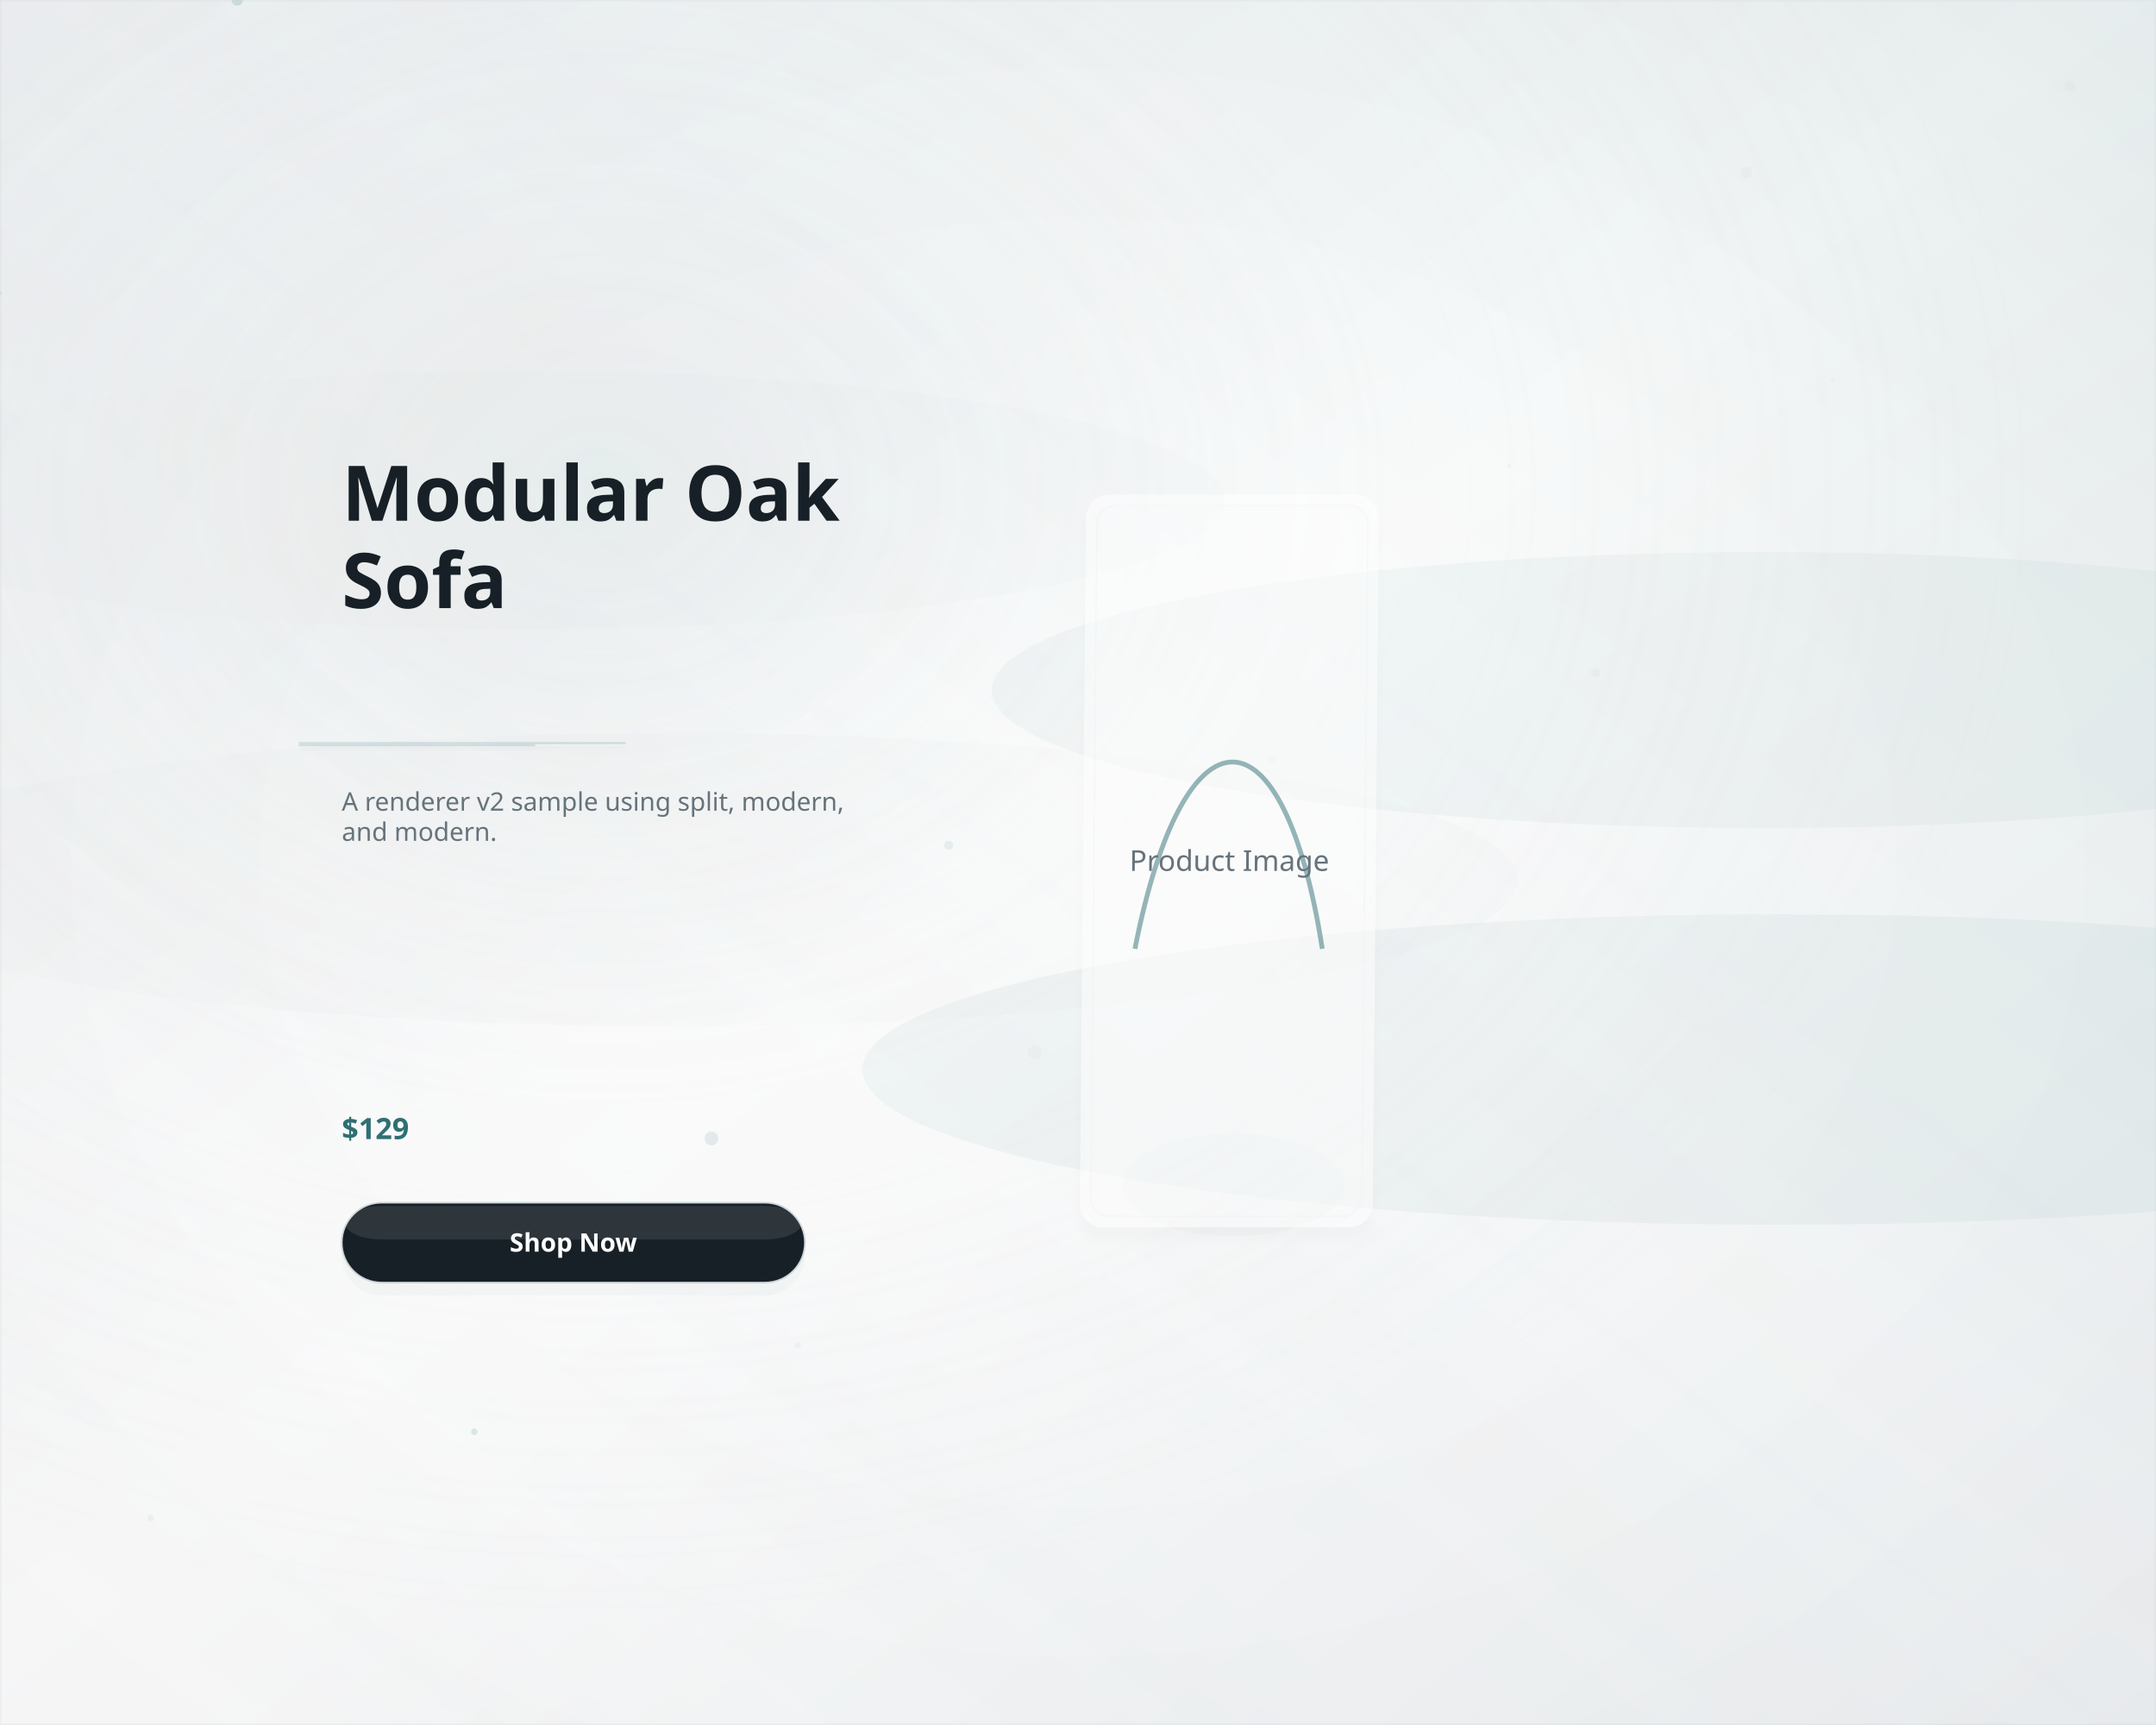
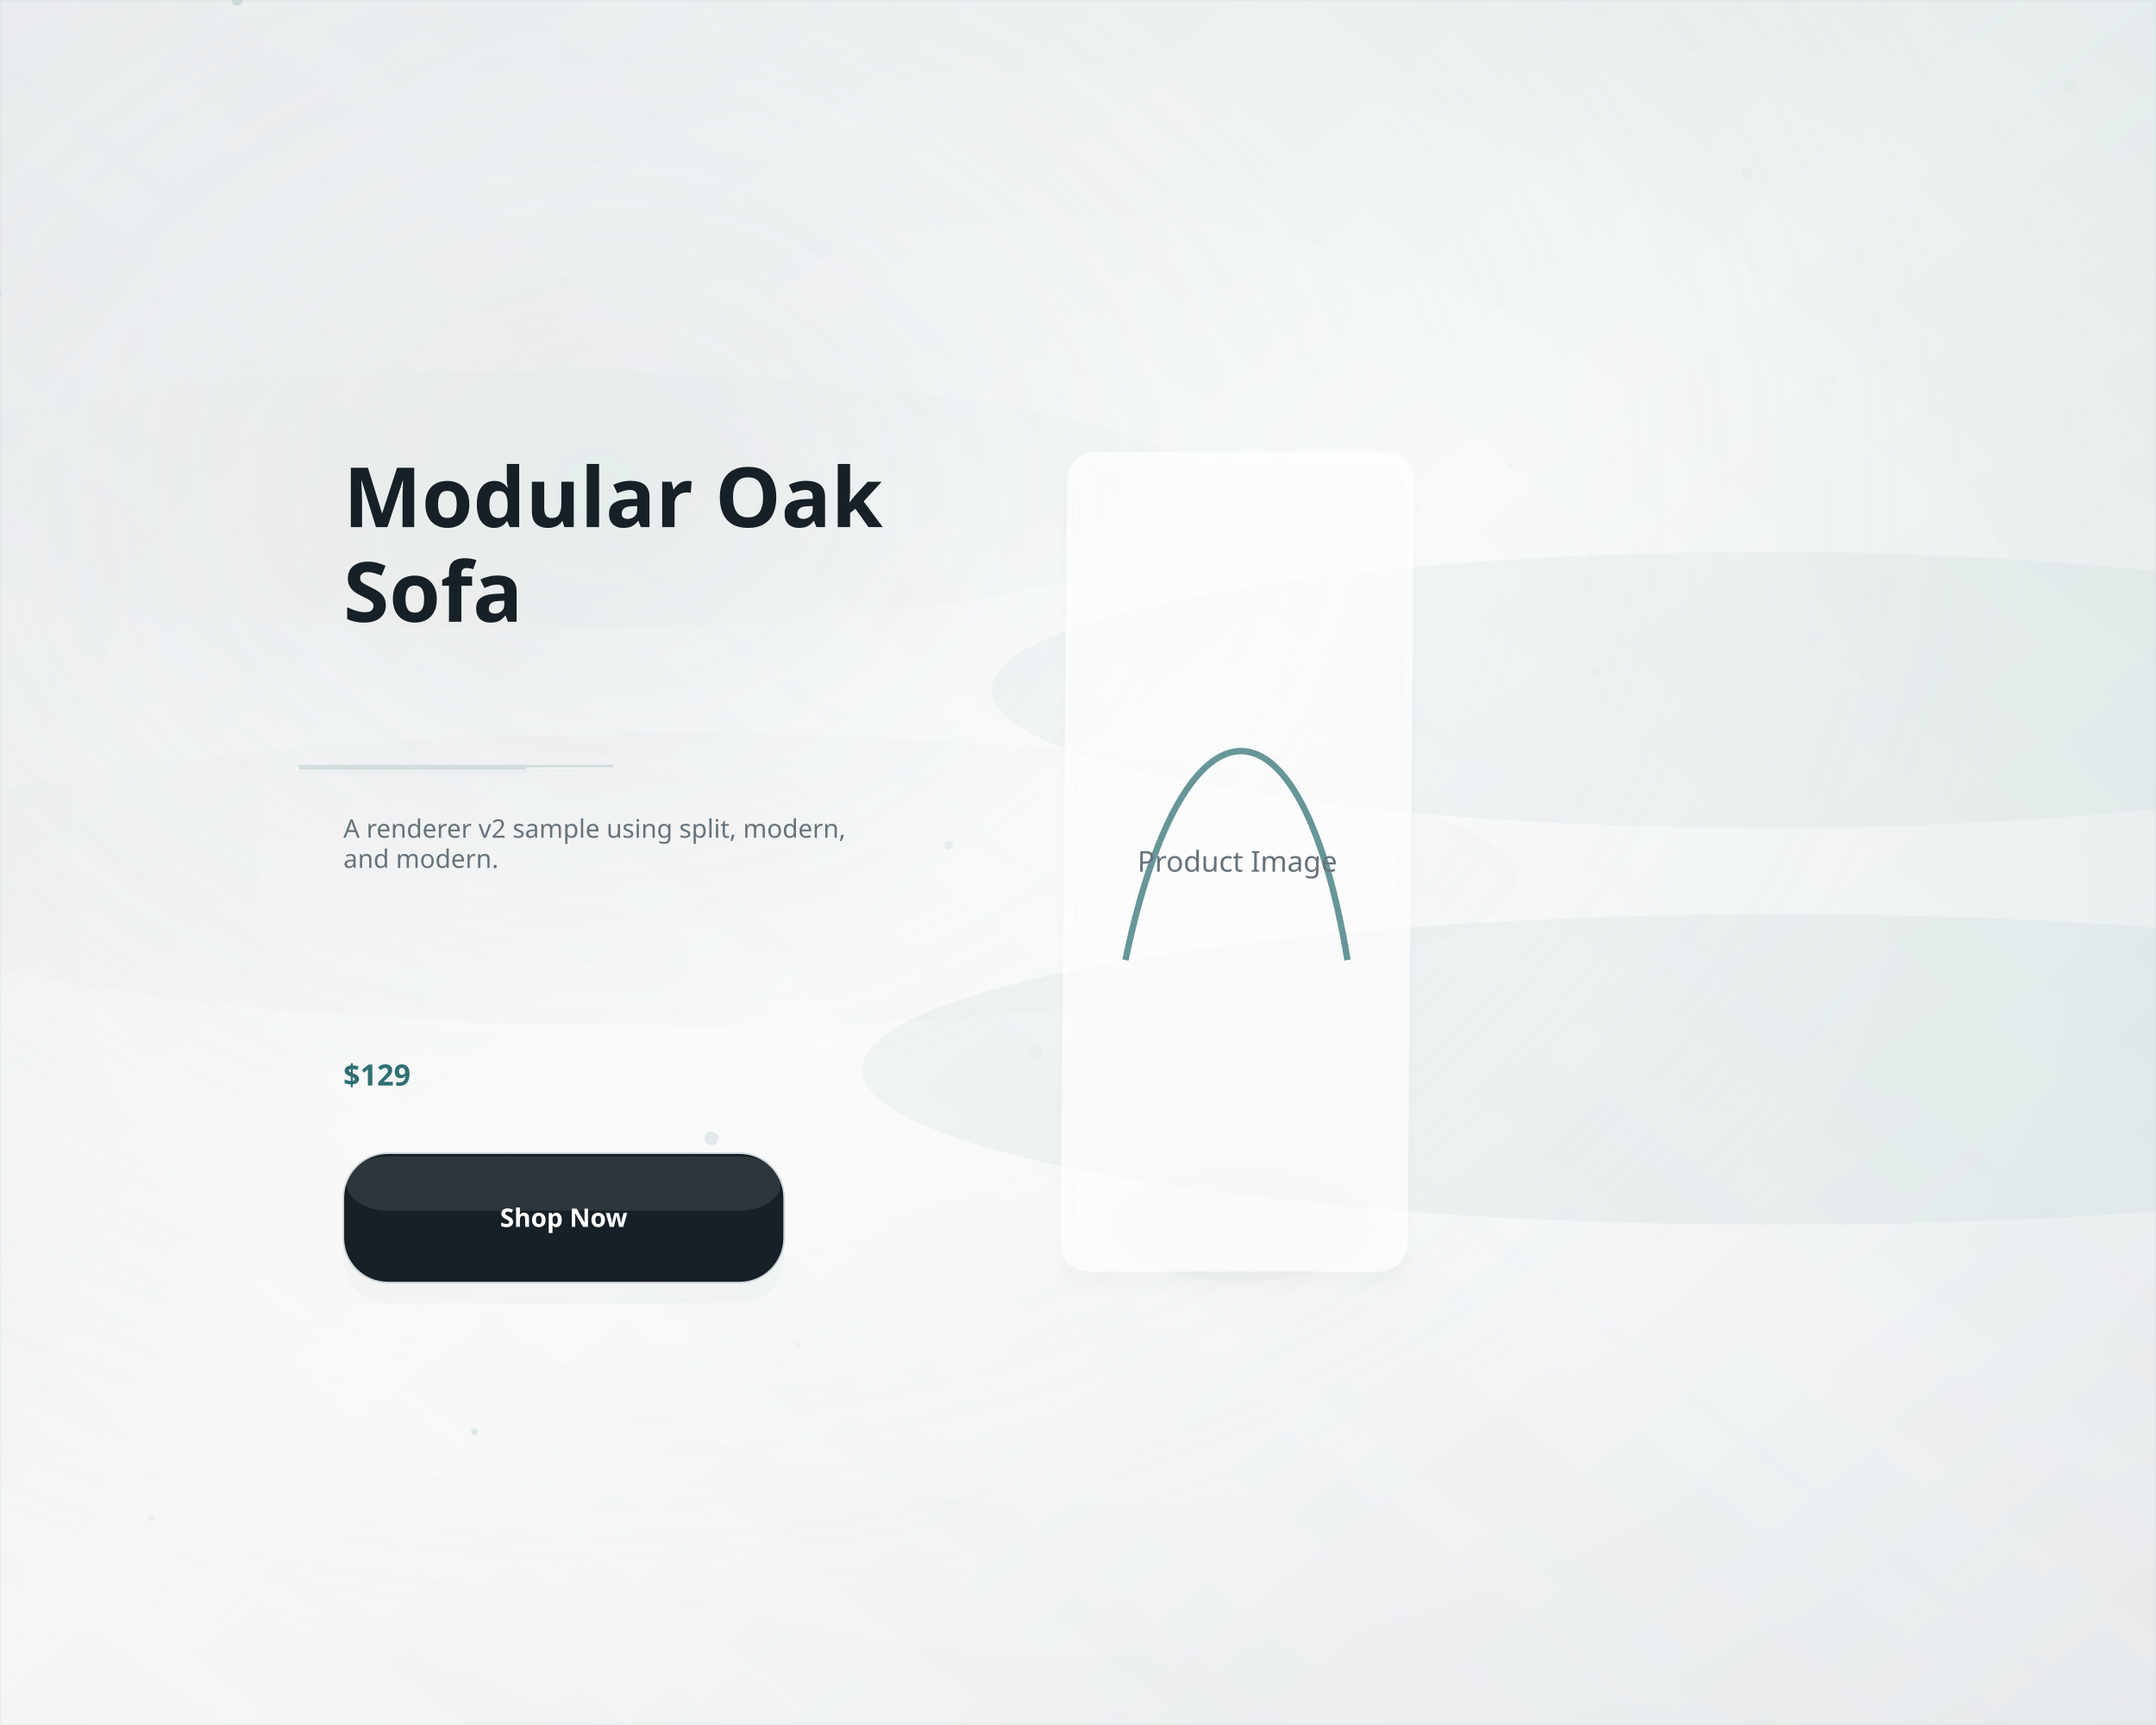
<svg xmlns="http://www.w3.org/2000/svg" width="1350" height="1080" viewBox="0 0 1350 1080" role="img">
  <defs>
    <linearGradient id="renderer2-bg-1" x1="0%" y1="0%" x2="100%" y2="100%">
      <stop offset="0%" stop-color="#ECEFF1" />
      <stop offset="48%" stop-color="#FFFFFF" />
      <stop offset="100%" stop-color="#ECEFF1" />
    </linearGradient>
    <linearGradient id="renderer2-depth-2" x1="0%" y1="100%" x2="100%" y2="0%">
      <stop offset="0%" stop-color="#17202624" stop-opacity="0.22" />
      <stop offset="52%" stop-color="#B9C7C9" stop-opacity="0.08" />
      <stop offset="100%" stop-color="#2F6F73" stop-opacity="0.16" />
    </linearGradient>
    <radialGradient id="renderer2-light-3" cx="28%" cy="28%" r="68%">
      <stop offset="0%" stop-color="#B9C7C9" stop-opacity="0.34" />
      <stop offset="56%" stop-color="#FFFFFF" stop-opacity="0.12" />
      <stop offset="100%" stop-color="#ECEFF1" stop-opacity="0" />
    </radialGradient>
    <radialGradient id="renderer2-vignette-4" cx="50%" cy="50%" r="74%">
      <stop offset="45%" stop-color="#000000" stop-opacity="0" />
      <stop offset="100%" stop-color="#17202624" stop-opacity="0.13" />
    </radialGradient>
    <pattern id="renderer2-texture-5" width="48" height="48" patternUnits="userSpaceOnUse">
      <path d="M0 47 L48 1 M-12 12 L12 -12 M36 60 L60 36" stroke="#CDD5D8" stroke-width="1" opacity="0.05" />
      <circle cx="11" cy="17" r="1.2" fill="#B9C7C9" opacity="0.04" />
      <circle cx="35" cy="31" r="0.9" fill="#2F6F73" opacity="0.03" />
    </pattern>
-     <clipPath id="renderer2-product-clip-6">
-       <rect x="680.85" y="310.64" width="183.3" height="458.72" rx="10.08" />
+     <mask id="renderer2-decoration-mask-6" maskUnits="userSpaceOnUse">
+       <rect x="187" y="250" width="697" height="553" fill="#ffffff" />
+       <rect x="662.48" y="280.48" width="230.04" height="520.04" rx="8.52" fill="#000000" />
+       <rect x="207" y="270" width="400" height="193.84" rx="8" fill="#000000" />
+       <rect x="207" y="500.49" width="400" height="111.56" rx="8" fill="#000000" />
+       <rect x="207" y="632.5" width="292" height="57" rx="8" fill="#000000" />
+       <rect x="207" y="714" width="292" height="97" rx="8" fill="#000000" />
+     </mask>
+     <clipPath id="renderer2-product-clip-7">
+       <rect x="668.87" y="283.97" width="217.26" height="513.06" rx="11.95" />
    </clipPath>
-     <filter id="renderer2-product-shadow-7" x="-55%" y="-55%" width="210%" height="220%">
-       <feDropShadow dx="0" dy="8.26" stdDeviation="3.3" flood-color="#17202624" flood-opacity="0.24" />
+     <filter id="renderer2-product-shadow-8" x="-55%" y="-55%" width="210%" height="220%">
+       <feDropShadow dx="0" dy="9.24" stdDeviation="3.91" flood-color="#17202624" flood-opacity="0.24" />
    </filter>
-     <filter id="renderer2-product-glow-8" x="-70%" y="-70%" width="240%" height="240%">
-       <feGaussianBlur stdDeviation="8.25" result="blur" />
-       <feColorMatrix in="blur" type="matrix" values="0 0 0 0 0.184 0 0 0 0 0.435 0 0 0 0 0.451 0 0 0 0.6 0" />
+     <filter id="renderer2-product-glow-9" x="-70%" y="-70%" width="240%" height="240%">
+       <feGaussianBlur stdDeviation="9.78" result="blur" />
+       <feColorMatrix in="blur" type="matrix" values="0 0 0 0 0.184 0 0 0 0 0.435 0 0 0 0 0.451 0 0 0 0.49 0" />
    </filter>
-     <linearGradient id="renderer2-product-reflection-9" x1="0%" y1="0%" x2="0%" y2="100%">
+     <linearGradient id="renderer2-product-reflection-10" x1="0%" y1="0%" x2="0%" y2="100%">
      <stop offset="0%" stop-color="#FFFFFF" stop-opacity="0.24" />
      <stop offset="100%" stop-color="#FFFFFF" stop-opacity="0" />
    </linearGradient>
  </defs>
-   <g data-background="living-room">
-     <rect x="0" y="0" width="1350" height="1080" fill="url(#renderer2-bg-1)" />
-     <rect x="0" y="0" width="1350" height="1080" fill="url(#renderer2-depth-2)" opacity="0.7" />
-     <ellipse cx="329.4" cy="313.2" rx="437.4" ry="81" fill="#B9C7C9" opacity="0.04" />
-     <ellipse cx="1104.3" cy="432" rx="483.3" ry="86.4" fill="#2F6F73" opacity="0.05" />
-     <ellipse cx="421.2" cy="550.8" rx="529.2" ry="91.8" fill="#B9C7C9" opacity="0.05" />
-     <ellipse cx="1115.1" cy="669.6" rx="575.1" ry="97.2" fill="#2F6F73" opacity="0.06" />
-     <rect x="0" y="0" width="1350" height="1080" fill="url(#renderer2-light-3)" opacity="0.65" />
-     <rect x="0" y="0" width="1350" height="1080" fill="url(#renderer2-texture-5)" opacity="0.18" />
-     <g data-background-particles="comfortable styled interior">
-       <circle cx="0" cy="183.6" r="1.3" fill="#2F6F73" opacity="0.1" />
-       <circle cx="499.5" cy="842.4" r="2.05" fill="#B9C7C9" opacity="0.13" />
-       <circle cx="999" cy="421.2" r="2.8" fill="#B9C7C9" opacity="0.15" />
-       <circle cx="148.5" cy="0" r="3.55" fill="#2F6F73" opacity="0.18" />
-       <circle cx="648" cy="658.8" r="4.3" fill="#B9C7C9" opacity="0.1" />
-       <circle cx="1147.5" cy="237.6" r="1.3" fill="#B9C7C9" opacity="0.13" />
-       <circle cx="297" cy="896.4" r="2.05" fill="#2F6F73" opacity="0.15" />
-       <circle cx="796.5" cy="475.2" r="2.8" fill="#B9C7C9" opacity="0.18" />
-       <circle cx="1296" cy="54" r="3.55" fill="#B9C7C9" opacity="0.1" />
-       <circle cx="445.5" cy="712.8" r="4.3" fill="#2F6F73" opacity="0.13" />
-       <circle cx="945" cy="291.6" r="1.3" fill="#B9C7C9" opacity="0.15" />
-       <circle cx="94.5" cy="950.4" r="2.05" fill="#B9C7C9" opacity="0.18" />
-       <circle cx="594" cy="529.2" r="2.8" fill="#2F6F73" opacity="0.1" />
-       <circle cx="1093.5" cy="108" r="3.55" fill="#B9C7C9" opacity="0.13" />
-     </g>
-     <rect x="0" y="0" width="1350" height="1080" fill="#FFFFFF" opacity="0.08" />
-     <rect x="0" y="0" width="1350" height="1080" fill="url(#renderer2-vignette-4)" />
-     <rect x="0" y="0" width="1350" height="1080" fill="none" stroke="#CDD5D8" stroke-width="2" opacity="0.24" />
-   </g>
-   <g opacity="0.24" data-decoration="minimal" data-layering="single">
-     <g data-decoration-region="0" data-placement="text-adjacent">
-       <line x1="187" y1="469.24" x2="335.07" y2="469.24" stroke="#B9C7C9" stroke-width="1.31" opacity="0.32" />
-       <line x1="187" y1="467.93" x2="391.74" y2="467.93" stroke="#B9C7C9" stroke-width="1.31" opacity="0.32" />
-       <line x1="187" y1="466.54" x2="335.07" y2="466.54" stroke="#2F6F73" stroke-width="1.31" opacity="0.68" />
-       <line x1="187" y1="465.23" x2="391.74" y2="465.23" stroke="#2F6F73" stroke-width="1.31" opacity="0.68" />
+   <g data-editor-layer="true" data-layer-id="background" data-layer-type="background" data-layer-label="Background" data-layer-x="0" data-layer-y="0" data-layer-width="1350" data-layer-height="1080">
+     <g data-background="living-room">
+       <rect x="0" y="0" width="1350" height="1080" fill="url(#renderer2-bg-1)" />
+       <rect x="0" y="0" width="1350" height="1080" fill="url(#renderer2-depth-2)" opacity="0.7" />
+       <ellipse cx="329.4" cy="313.2" rx="437.4" ry="81" fill="#B9C7C9" opacity="0.04" />
+       <ellipse cx="1104.3" cy="432" rx="483.3" ry="86.4" fill="#2F6F73" opacity="0.05" />
+       <ellipse cx="421.2" cy="550.8" rx="529.2" ry="91.8" fill="#B9C7C9" opacity="0.05" />
+       <ellipse cx="1115.1" cy="669.6" rx="575.1" ry="97.2" fill="#2F6F73" opacity="0.06" />
+       <rect x="0" y="0" width="1350" height="1080" fill="url(#renderer2-light-3)" opacity="0.65" />
+       <rect x="0" y="0" width="1350" height="1080" fill="url(#renderer2-texture-5)" opacity="0.18" />
+       <g data-background-particles="comfortable styled interior">
+         <circle cx="0" cy="183.6" r="1.3" fill="#2F6F73" opacity="0.1" />
+         <circle cx="499.5" cy="842.4" r="2.05" fill="#B9C7C9" opacity="0.13" />
+         <circle cx="999" cy="421.2" r="2.8" fill="#B9C7C9" opacity="0.15" />
+         <circle cx="148.5" cy="0" r="3.55" fill="#2F6F73" opacity="0.18" />
+         <circle cx="648" cy="658.8" r="4.3" fill="#B9C7C9" opacity="0.1" />
+         <circle cx="1147.5" cy="237.6" r="1.3" fill="#B9C7C9" opacity="0.13" />
+         <circle cx="297" cy="896.4" r="2.05" fill="#2F6F73" opacity="0.15" />
+         <circle cx="796.5" cy="475.2" r="2.8" fill="#B9C7C9" opacity="0.18" />
+         <circle cx="1296" cy="54" r="3.55" fill="#B9C7C9" opacity="0.1" />
+         <circle cx="445.5" cy="712.8" r="4.3" fill="#2F6F73" opacity="0.13" />
+         <circle cx="945" cy="291.6" r="1.3" fill="#B9C7C9" opacity="0.15" />
+         <circle cx="94.5" cy="950.4" r="2.05" fill="#B9C7C9" opacity="0.18" />
+         <circle cx="594" cy="529.2" r="2.8" fill="#2F6F73" opacity="0.1" />
+         <circle cx="1093.5" cy="108" r="3.55" fill="#B9C7C9" opacity="0.13" />
+       </g>
+       <rect x="0" y="0" width="1350" height="1080" fill="#FFFFFF" opacity="0.08" />
+       <rect x="0" y="0" width="1350" height="1080" fill="url(#renderer2-vignette-4)" />
+       <rect x="0" y="0" width="1350" height="1080" fill="none" stroke="#CDD5D8" stroke-width="2" opacity="0.24" />
    </g>
  </g>
-   <g data-product-position="editorial">
-     <ellipse cx="772.5" cy="741.84" rx="69.65" ry="32.11" fill="#17202624" opacity="0.14" />
-     <g transform="translate(2 -1) rotate(0 772.5 540) skewX(-0.5)" filter="url(#renderer2-product-shadow-7)">
-       <rect x="687.68" y="317.46" width="169.65" height="445.07" rx="11.91" fill="none" stroke="#CDD5D8" stroke-width="1" opacity="0.24" />
-       <rect x="680.85" y="310.64" width="183.3" height="458.72" rx="14.66" fill="#FFFFFF" opacity="0.52" />
-       <path d="M 713.84 595.05 C 743.17 439.08, 805.49 439.08, 831.16 595.05" stroke="#2F6F73" stroke-width="3" fill="none" opacity="0.5" />
-       <text x="772.5" y="540" text-anchor="middle" dominant-baseline="middle" font-family="Aptos" font-size="18" fill="#66737B">Product Image</text>
+   <g data-editor-layer="true" data-layer-id="decorations" data-layer-type="decoration" data-layer-label="Decorations" data-layer-x="187" data-layer-y="250" data-layer-width="440" data-layer-height="233.84">
+     <g opacity="0.24" data-decoration="minimal" data-layering="single" mask="url(#renderer2-decoration-mask-6)">
+       <g data-decoration-region="0" data-placement="text-adjacent">
+         <line x1="187" y1="483.73" x2="329.56" y2="483.73" stroke="#B9C7C9" stroke-width="1.4" opacity="0.32" />
+         <line x1="187" y1="482.33" x2="384.12" y2="482.33" stroke="#B9C7C9" stroke-width="1.4" opacity="0.32" />
+         <line x1="187" y1="481.03" x2="329.56" y2="481.03" stroke="#2F6F73" stroke-width="1.4" opacity="0.68" />
+         <line x1="187" y1="479.63" x2="384.12" y2="479.63" stroke="#2F6F73" stroke-width="1.4" opacity="0.68" />
+       </g>
    </g>
  </g>
-   <text x="214" y="326" text-anchor="start" font-family="Aptos Display" font-size="48" font-weight="700" fill="#172026" paint-order="stroke" stroke="#172026" stroke-width="0">
-     <tspan x="214" dy="0">Modular Oak</tspan>
-     <tspan x="214" dy="54.72">Sofa</tspan>
-   </text>
-   <text x="214" y="507.56" text-anchor="start" font-family="Aptos" font-size="16" font-weight="400" fill="#66737B">
-     <tspan x="214" dy="0">A renderer v2 sample using split, modern,</tspan>
-     <tspan x="214" dy="18.88">and modern.</tspan>
-   </text>
-   <text x="214" y="713.16" text-anchor="start" font-family="Aptos" font-size="18.4" font-weight="700" fill="#2F6F73">
-     <tspan x="214" dy="0">$129</tspan>
-   </text>
-   <g data-cta="Shop Now">
-     <rect x="214" y="761" width="290" height="50" rx="25" fill="#17202624" opacity="0.16" />
-     <rect x="214" y="753" width="290" height="50" rx="25" fill="#172026" stroke="#CDD5D8" stroke-width="1" />
-     <rect x="216" y="755" width="286" height="21" rx="23" fill="#FFFFFF" opacity="0.1" />
-     <text x="359" y="778" text-anchor="middle" dominant-baseline="middle" font-family="Aptos" font-size="16" font-weight="700" fill="#FFFFFF">Shop Now</text>
+   <g data-editor-layer="true" data-layer-id="product_image" data-layer-type="product_image" data-layer-label="Product Image" data-layer-x="671" data-layer-y="289" data-layer-width="213" data-layer-height="503">
+     <g data-product-position="editorial">
+       <ellipse cx="777.5" cy="766.25" rx="82.56" ry="35.91" fill="#17202624" opacity="0.14" />
+       <g transform="translate(2 -1) rotate(0 777.5 540.5) skewX(-0.5)" filter="url(#renderer2-product-shadow-8)">
+         <rect x="676.33" y="291.42" width="202.35" height="498.15" rx="14.12" fill="none" stroke="#CDD5D8" stroke-width="1" opacity="0.24" />
+         <rect x="668.87" y="283.97" width="217.26" height="513.06" rx="17.38" fill="#FFFFFF" opacity="0.68" />
+         <path d="M 707.98 602.07 C 742.74 427.63, 816.61 427.63, 847.02 602.07" stroke="#2F6F73" stroke-width="4" fill="none" opacity="0.72" />
+         <text x="777.5" y="540.5" text-anchor="middle" dominant-baseline="middle" font-family="Aptos" font-size="18" fill="#66737B">Product Image</text>
+       </g>
+     </g>
+   </g>
+   <g data-editor-layer="true" data-layer-id="headline" data-layer-type="headline" data-layer-label="Headline" data-layer-x="215" data-layer-y="278" data-layer-width="384" data-layer-height="177.84">
+     <text x="215" y="330" text-anchor="start" font-family="Aptos Display" font-size="52" font-weight="700" fill="#172026" paint-order="stroke" stroke="#172026" stroke-width="0">
+       <tspan x="215" dy="0">Modular Oak</tspan>
+       <tspan x="215" dy="59.28">Sofa</tspan>
+     </text>
+   </g>
+   <g data-editor-layer="true" data-layer-id="description" data-layer-type="description" data-layer-label="Description" data-layer-x="215" data-layer-y="508.49" data-layer-width="384" data-layer-height="95.56">
+     <text x="215" y="524.49" text-anchor="start" font-family="Aptos" font-size="16" font-weight="400" fill="#66737B">
+       <tspan x="215" dy="0">A renderer v2 sample using split, modern,</tspan>
+       <tspan x="215" dy="18.88">and modern.</tspan>
+     </text>
+   </g>
+   <g data-editor-layer="true" data-layer-id="price" data-layer-type="price" data-layer-label="Price" data-layer-x="215" data-layer-y="640.5" data-layer-width="276" data-layer-height="41">
+     <text x="215" y="679.66" text-anchor="start" font-family="Aptos" font-size="18.4" font-weight="700" fill="#2F6F73">
+       <tspan x="215" dy="0">$129</tspan>
+     </text>
+   </g>
+   <g data-editor-layer="true" data-layer-id="cta" data-layer-type="cta" data-layer-label="CTA" data-layer-x="215" data-layer-y="722" data-layer-width="276" data-layer-height="81">
+     <g data-cta="Shop Now">
+       <rect x="215" y="734.96" width="276" height="81" rx="28" fill="#17202624" opacity="0.16" />
+       <rect x="215" y="722" width="276" height="81" rx="28" fill="#172026" stroke="#CDD5D8" stroke-width="1" opacity="1" />
+       <rect x="217" y="724" width="272" height="34.02" rx="26" fill="#FFFFFF" opacity="0.1" />
+       <text x="353" y="762.5" text-anchor="middle" dominant-baseline="middle" font-family="Aptos" font-size="16" font-weight="700" fill="#FFFFFF">Shop Now</text>
+     </g>
  </g>
</svg>
